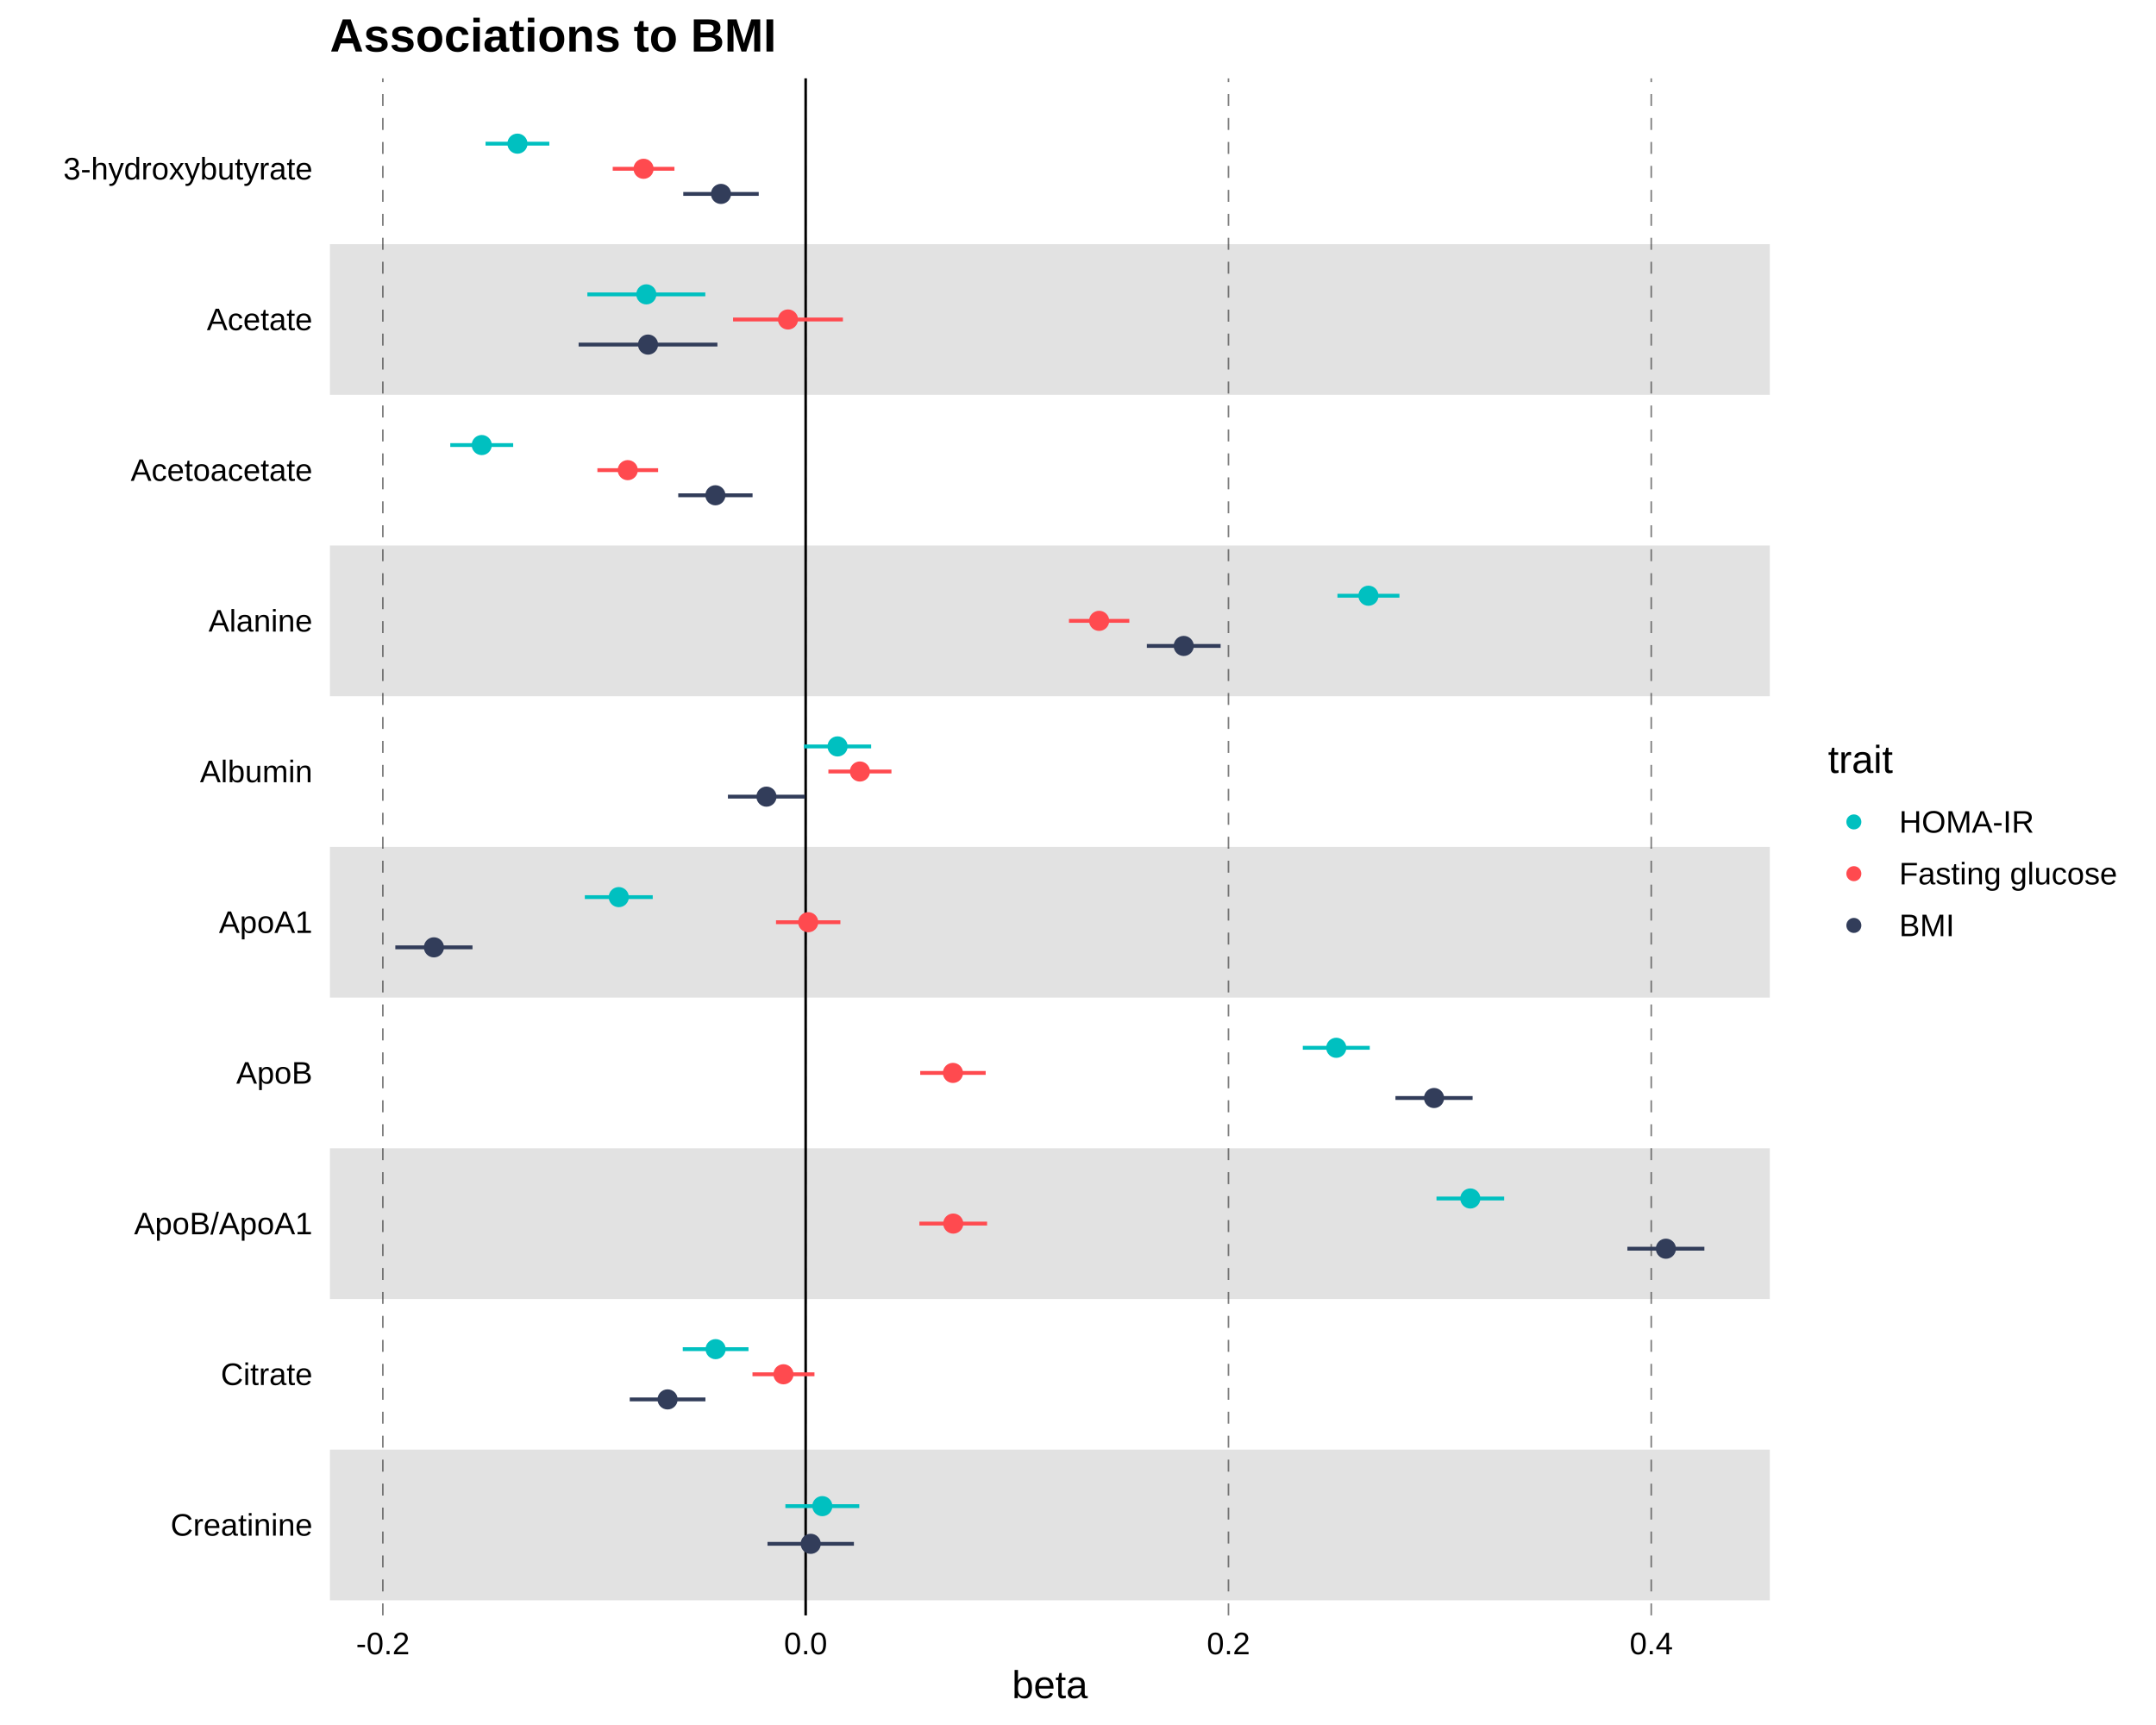
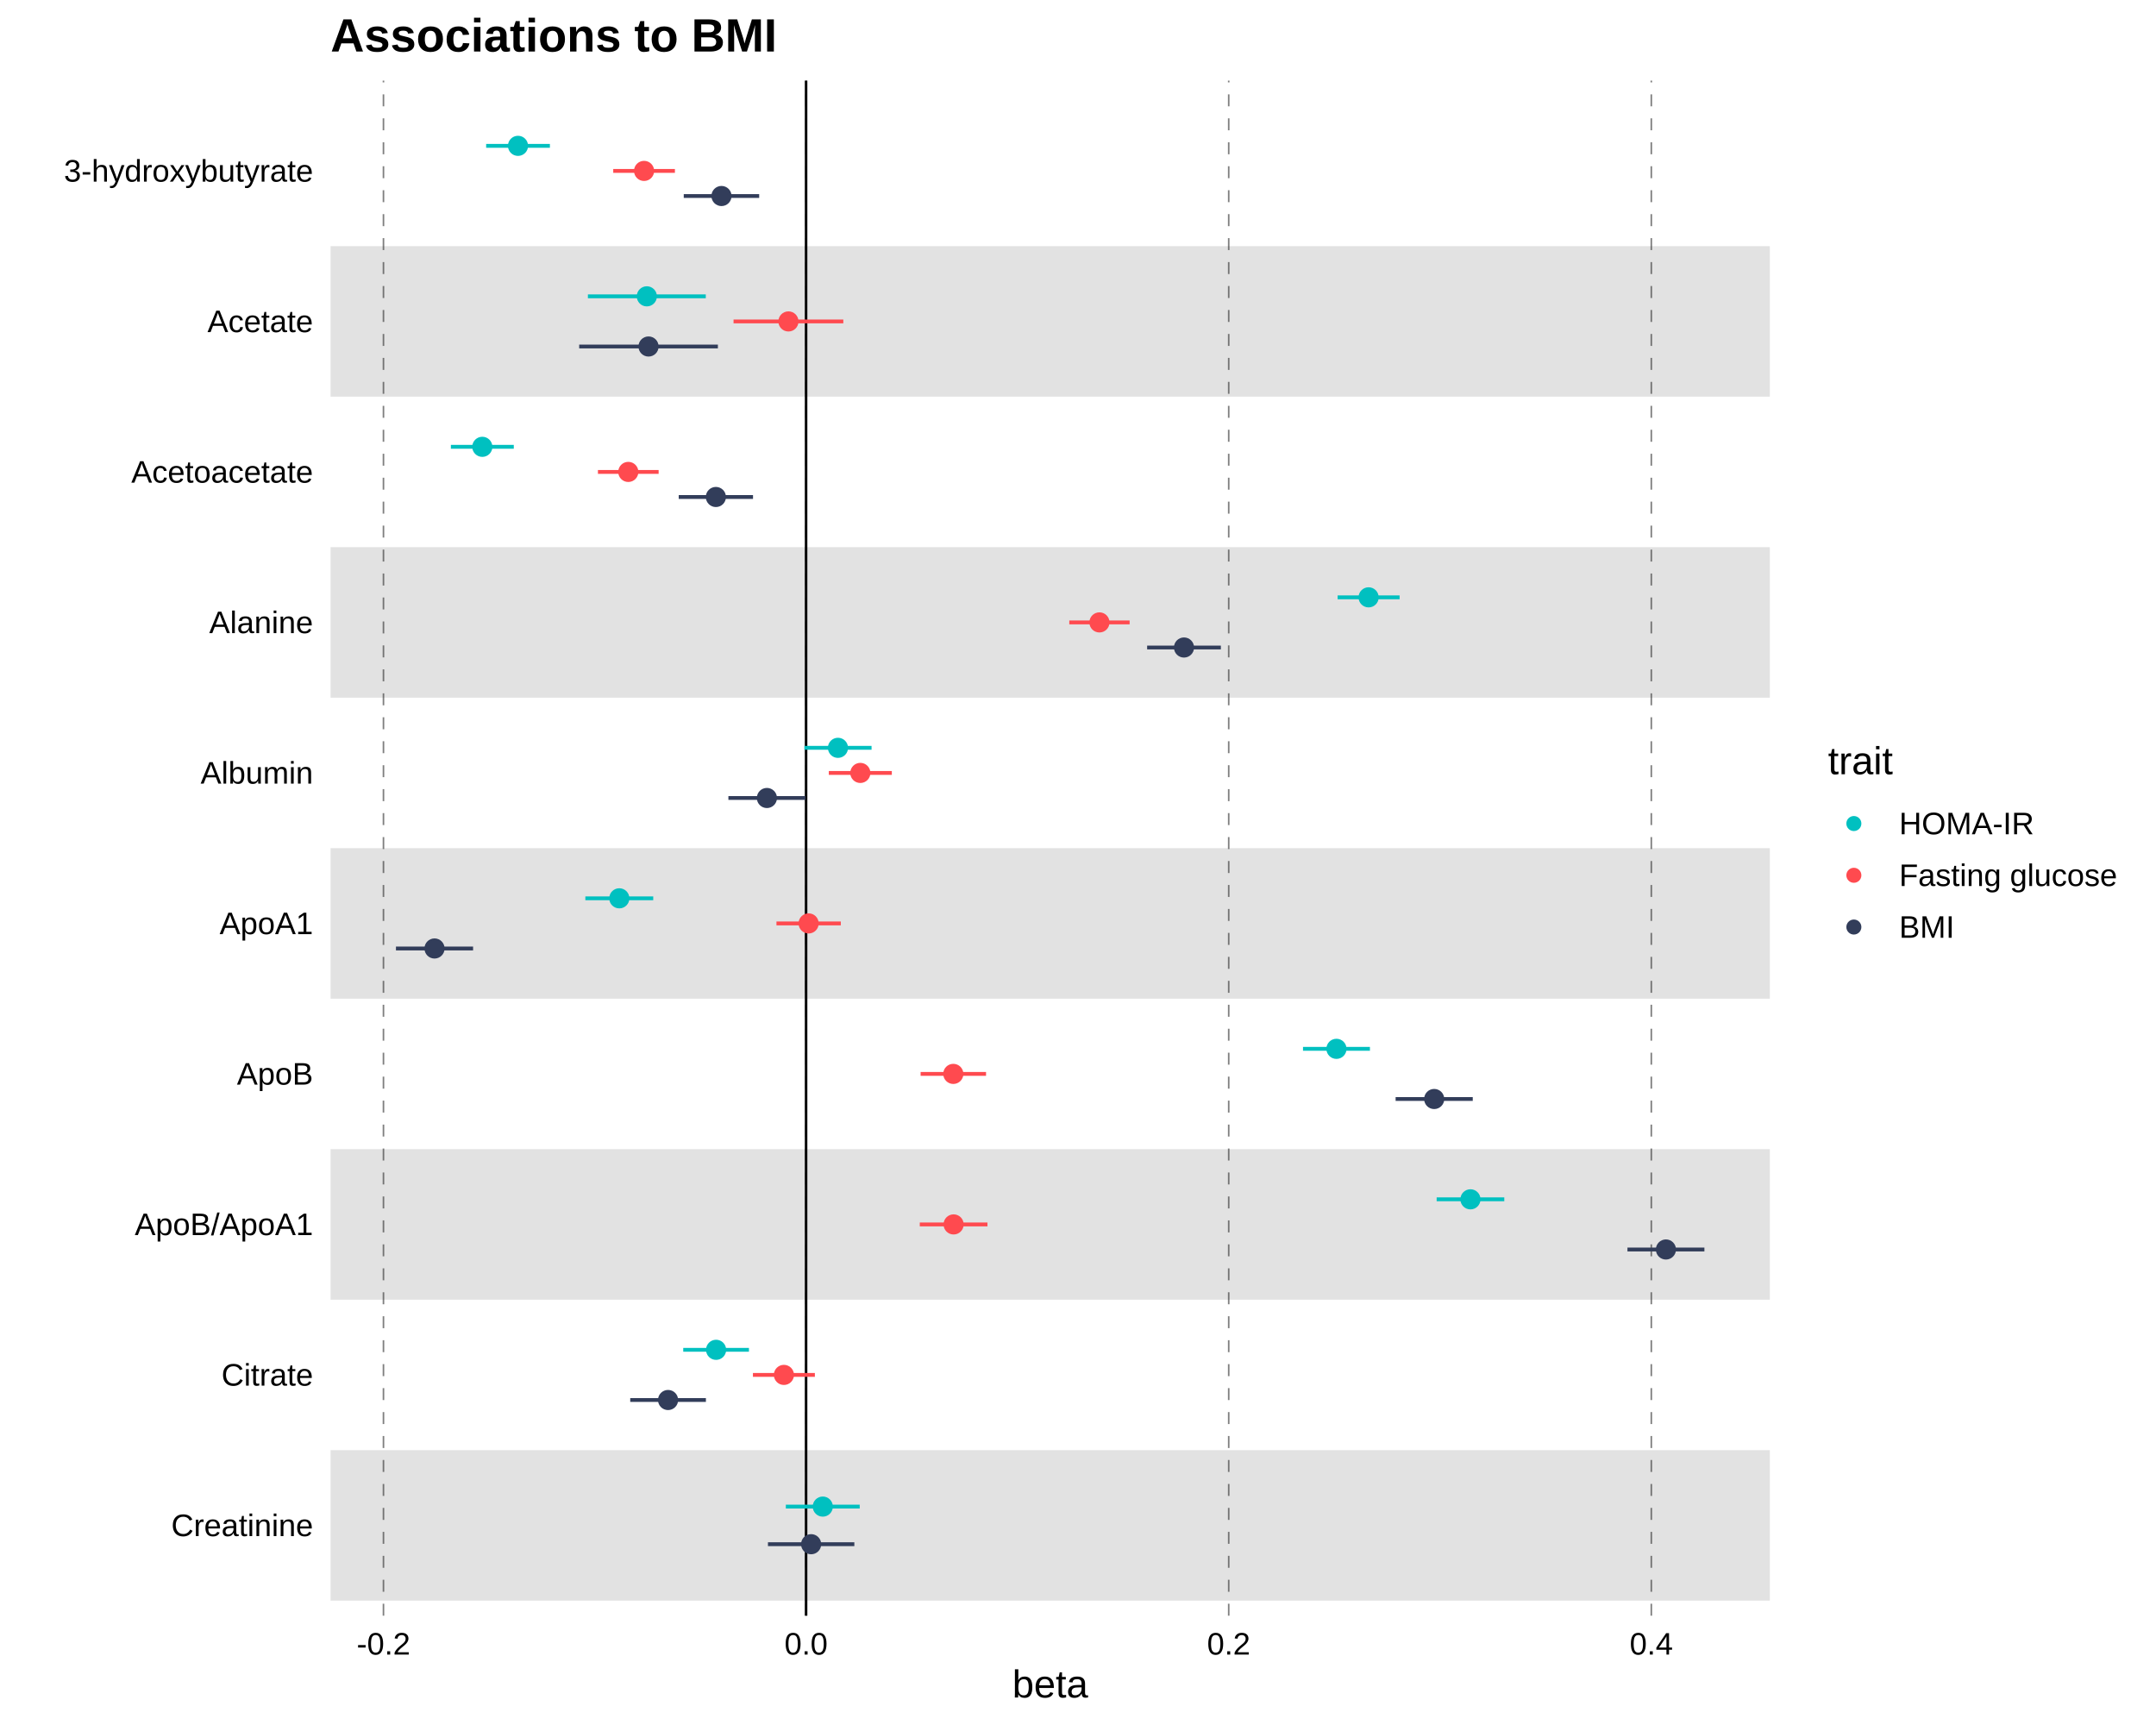
<svg xmlns="http://www.w3.org/2000/svg" viewBox="0 0 720.00 576.00">
  <defs>
    <style type="text/css">
    line, polyline, polygon, path, rect, circle {
      fill: none;
      stroke: #000000;
      stroke-linecap: round;
      stroke-linejoin: round;
      stroke-miterlimit: 10.00;
    }
  </style>
  </defs>
  <rect width="100%" height="100%" style="stroke: none; fill: #FFFFFF;" />
  <defs>
-     <clipPath id="cpMTEwLjE3fDU5MS4wNHw1MzkuNDB8MjYuMTc=">
-       <rect x="110.17" y="26.17" width="480.87" height="513.23" />
+     <clipPath id="cpMTEwLjM5fDU5MS4wNHw1MzkuNTF8MjYuOTI=">
+       <rect x="110.39" y="26.92" width="480.65" height="512.58" />
    </clipPath>
  </defs>
-   <rect x="110.17" y="26.17" width="480.87" height="513.23" style="stroke-width: 0.75; stroke: none;" clip-path="url(#cpMTEwLjE3fDU5MS4wNHw1MzkuNDB8MjYuMTc=)" />
-   <polyline points="127.85,539.40 127.85,26.17 " style="stroke-width: 0.53; stroke: #7F7F7F; stroke-dasharray: 4.00,4.00; stroke-linecap: butt;" clip-path="url(#cpMTEwLjE3fDU5MS4wNHw1MzkuNDB8MjYuMTc=)" />
-   <polyline points="269.05,539.40 269.05,26.17 " style="stroke-width: 0.53; stroke: #7F7F7F; stroke-dasharray: 4.00,4.00; stroke-linecap: butt;" clip-path="url(#cpMTEwLjE3fDU5MS4wNHw1MzkuNDB8MjYuMTc=)" />
-   <polyline points="410.25,539.40 410.25,26.17 " style="stroke-width: 0.53; stroke: #7F7F7F; stroke-dasharray: 4.00,4.00; stroke-linecap: butt;" clip-path="url(#cpMTEwLjE3fDU5MS4wNHw1MzkuNDB8MjYuMTc=)" />
-   <polyline points="551.44,539.40 551.44,26.17 " style="stroke-width: 0.53; stroke: #7F7F7F; stroke-dasharray: 4.00,4.00; stroke-linecap: butt;" clip-path="url(#cpMTEwLjE3fDU5MS4wNHw1MzkuNDB8MjYuMTc=)" />
-   <rect x="110.17" y="484.05" width="480.87" height="50.32" style="stroke-width: nan; stroke: none; stroke-linecap: butt; fill: #222222; fill-opacity: 0.13;" clip-path="url(#cpMTEwLjE3fDU5MS4wNHw1MzkuNDB8MjYuMTc=)" />
-   <rect x="110.17" y="433.73" width="480.87" height="50.32" style="stroke-width: nan; stroke: none; stroke-linecap: butt;" clip-path="url(#cpMTEwLjE3fDU5MS4wNHw1MzkuNDB8MjYuMTc=)" />
-   <rect x="110.17" y="383.42" width="480.87" height="50.32" style="stroke-width: nan; stroke: none; stroke-linecap: butt; fill: #222222; fill-opacity: 0.13;" clip-path="url(#cpMTEwLjE3fDU5MS4wNHw1MzkuNDB8MjYuMTc=)" />
-   <rect x="110.17" y="333.10" width="480.87" height="50.32" style="stroke-width: nan; stroke: none; stroke-linecap: butt;" clip-path="url(#cpMTEwLjE3fDU5MS4wNHw1MzkuNDB8MjYuMTc=)" />
-   <rect x="110.17" y="282.78" width="480.87" height="50.32" style="stroke-width: nan; stroke: none; stroke-linecap: butt; fill: #222222; fill-opacity: 0.13;" clip-path="url(#cpMTEwLjE3fDU5MS4wNHw1MzkuNDB8MjYuMTc=)" />
-   <rect x="110.17" y="232.47" width="480.87" height="50.32" style="stroke-width: nan; stroke: none; stroke-linecap: butt;" clip-path="url(#cpMTEwLjE3fDU5MS4wNHw1MzkuNDB8MjYuMTc=)" />
-   <rect x="110.17" y="182.15" width="480.87" height="50.32" style="stroke-width: nan; stroke: none; stroke-linecap: butt; fill: #222222; fill-opacity: 0.13;" clip-path="url(#cpMTEwLjE3fDU5MS4wNHw1MzkuNDB8MjYuMTc=)" />
-   <rect x="110.17" y="131.83" width="480.87" height="50.32" style="stroke-width: nan; stroke: none; stroke-linecap: butt;" clip-path="url(#cpMTEwLjE3fDU5MS4wNHw1MzkuNDB8MjYuMTc=)" />
-   <rect x="110.17" y="81.52" width="480.87" height="50.32" style="stroke-width: nan; stroke: none; stroke-linecap: butt; fill: #222222; fill-opacity: 0.13;" clip-path="url(#cpMTEwLjE3fDU5MS4wNHw1MzkuNDB8MjYuMTc=)" />
-   <rect x="110.17" y="31.20" width="480.87" height="50.32" style="stroke-width: nan; stroke: none; stroke-linecap: butt;" clip-path="url(#cpMTEwLjE3fDU5MS4wNHw1MzkuNDB8MjYuMTc=)" />
-   <line x1="269.05" y1="539.40" x2="269.05" y2="26.17" style="stroke-width: 0.85; stroke-linecap: butt;" clip-path="url(#cpMTEwLjE3fDU5MS4wNHw1MzkuNDB8MjYuMTc=)" />
-   <line x1="262.28" y1="502.92" x2="286.96" y2="502.92" style="stroke-width: 1.28; stroke: #00C0C0; stroke-linecap: butt;" clip-path="url(#cpMTEwLjE3fDU5MS4wNHw1MzkuNDB8MjYuMTc=)" />
-   <line x1="256.31" y1="515.50" x2="285.17" y2="515.50" style="stroke-width: 1.28; stroke: #323D5A; stroke-linecap: butt;" clip-path="url(#cpMTEwLjE3fDU5MS4wNHw1MzkuNDB8MjYuMTc=)" />
-   <line x1="228.01" y1="450.50" x2="249.96" y2="450.50" style="stroke-width: 1.28; stroke: #00C0C0; stroke-linecap: butt;" clip-path="url(#cpMTEwLjE3fDU5MS4wNHw1MzkuNDB8MjYuMTc=)" />
-   <line x1="251.29" y1="458.89" x2="271.99" y2="458.89" style="stroke-width: 1.28; stroke: #FF4A4F; stroke-linecap: butt;" clip-path="url(#cpMTEwLjE3fDU5MS4wNHw1MzkuNDB8MjYuMTc=)" />
-   <line x1="210.30" y1="467.28" x2="235.58" y2="467.28" style="stroke-width: 1.28; stroke: #323D5A; stroke-linecap: butt;" clip-path="url(#cpMTEwLjE3fDU5MS4wNHw1MzkuNDB8MjYuMTc=)" />
-   <line x1="479.72" y1="400.19" x2="502.32" y2="400.19" style="stroke-width: 1.28; stroke: #00C0C0; stroke-linecap: butt;" clip-path="url(#cpMTEwLjE3fDU5MS4wNHw1MzkuNDB8MjYuMTc=)" />
-   <line x1="307.03" y1="408.57" x2="329.64" y2="408.57" style="stroke-width: 1.28; stroke: #FF4A4F; stroke-linecap: butt;" clip-path="url(#cpMTEwLjE3fDU5MS4wNHw1MzkuNDB8MjYuMTc=)" />
-   <line x1="543.47" y1="416.96" x2="569.18" y2="416.96" style="stroke-width: 1.28; stroke: #323D5A; stroke-linecap: butt;" clip-path="url(#cpMTEwLjE3fDU5MS4wNHw1MzkuNDB8MjYuMTc=)" />
-   <line x1="435.07" y1="349.87" x2="457.43" y2="349.87" style="stroke-width: 1.28; stroke: #00C0C0; stroke-linecap: butt;" clip-path="url(#cpMTEwLjE3fDU5MS4wNHw1MzkuNDB8MjYuMTc=)" />
-   <line x1="307.31" y1="358.26" x2="329.17" y2="358.26" style="stroke-width: 1.28; stroke: #FF4A4F; stroke-linecap: butt;" clip-path="url(#cpMTEwLjE3fDU5MS4wNHw1MzkuNDB8MjYuMTc=)" />
-   <line x1="466.01" y1="366.64" x2="491.78" y2="366.64" style="stroke-width: 1.28; stroke: #323D5A; stroke-linecap: butt;" clip-path="url(#cpMTEwLjE3fDU5MS4wNHw1MzkuNDB8MjYuMTc=)" />
-   <line x1="195.30" y1="299.56" x2="217.98" y2="299.56" style="stroke-width: 1.28; stroke: #00C0C0; stroke-linecap: butt;" clip-path="url(#cpMTEwLjE3fDU5MS4wNHw1MzkuNDB8MjYuMTc=)" />
-   <line x1="259.15" y1="307.94" x2="280.65" y2="307.94" style="stroke-width: 1.28; stroke: #FF4A4F; stroke-linecap: butt;" clip-path="url(#cpMTEwLjE3fDU5MS4wNHw1MzkuNDB8MjYuMTc=)" />
-   <line x1="132.02" y1="316.33" x2="157.79" y2="316.33" style="stroke-width: 1.28; stroke: #323D5A; stroke-linecap: butt;" clip-path="url(#cpMTEwLjE3fDU5MS4wNHw1MzkuNDB8MjYuMTc=)" />
-   <line x1="268.47" y1="249.24" x2="290.92" y2="249.24" style="stroke-width: 1.28; stroke: #00C0C0; stroke-linecap: butt;" clip-path="url(#cpMTEwLjE3fDU5MS4wNHw1MzkuNDB8MjYuMTc=)" />
-   <line x1="276.64" y1="257.62" x2="297.70" y2="257.62" style="stroke-width: 1.28; stroke: #FF4A4F; stroke-linecap: butt;" clip-path="url(#cpMTEwLjE3fDU5MS4wNHw1MzkuNDB8MjYuMTc=)" />
-   <line x1="243.09" y1="266.01" x2="268.82" y2="266.01" style="stroke-width: 1.28; stroke: #323D5A; stroke-linecap: butt;" clip-path="url(#cpMTEwLjE3fDU5MS4wNHw1MzkuNDB8MjYuMTc=)" />
-   <line x1="446.64" y1="198.92" x2="467.34" y2="198.92" style="stroke-width: 1.28; stroke: #00C0C0; stroke-linecap: butt;" clip-path="url(#cpMTEwLjE3fDU5MS4wNHw1MzkuNDB8MjYuMTc=)" />
-   <line x1="356.98" y1="207.31" x2="377.14" y2="207.31" style="stroke-width: 1.28; stroke: #FF4A4F; stroke-linecap: butt;" clip-path="url(#cpMTEwLjE3fDU5MS4wNHw1MzkuNDB8MjYuMTc=)" />
-   <line x1="382.99" y1="215.69" x2="407.63" y2="215.69" style="stroke-width: 1.28; stroke: #323D5A; stroke-linecap: butt;" clip-path="url(#cpMTEwLjE3fDU5MS4wNHw1MzkuNDB8MjYuMTc=)" />
-   <line x1="150.37" y1="148.61" x2="171.38" y2="148.61" style="stroke-width: 1.28; stroke: #00C0C0; stroke-linecap: butt;" clip-path="url(#cpMTEwLjE3fDU5MS4wNHw1MzkuNDB8MjYuMTc=)" />
-   <line x1="199.50" y1="156.99" x2="219.78" y2="156.99" style="stroke-width: 1.28; stroke: #FF4A4F; stroke-linecap: butt;" clip-path="url(#cpMTEwLjE3fDU5MS4wNHw1MzkuNDB8MjYuMTc=)" />
-   <line x1="226.50" y1="165.38" x2="251.32" y2="165.38" style="stroke-width: 1.28; stroke: #323D5A; stroke-linecap: butt;" clip-path="url(#cpMTEwLjE3fDU5MS4wNHw1MzkuNDB8MjYuMTc=)" />
-   <line x1="196.15" y1="98.29" x2="235.54" y2="98.29" style="stroke-width: 1.28; stroke: #00C0C0; stroke-linecap: butt;" clip-path="url(#cpMTEwLjE3fDU5MS4wNHw1MzkuNDB8MjYuMTc=)" />
-   <line x1="244.81" y1="106.68" x2="281.49" y2="106.68" style="stroke-width: 1.28; stroke: #FF4A4F; stroke-linecap: butt;" clip-path="url(#cpMTEwLjE3fDU5MS4wNHw1MzkuNDB8MjYuMTc=)" />
-   <line x1="193.23" y1="115.06" x2="239.58" y2="115.06" style="stroke-width: 1.28; stroke: #323D5A; stroke-linecap: butt;" clip-path="url(#cpMTEwLjE3fDU5MS4wNHw1MzkuNDB8MjYuMTc=)" />
-   <line x1="162.15" y1="47.97" x2="183.45" y2="47.97" style="stroke-width: 1.28; stroke: #00C0C0; stroke-linecap: butt;" clip-path="url(#cpMTEwLjE3fDU5MS4wNHw1MzkuNDB8MjYuMTc=)" />
-   <line x1="204.62" y1="56.36" x2="225.23" y2="56.36" style="stroke-width: 1.28; stroke: #FF4A4F; stroke-linecap: butt;" clip-path="url(#cpMTEwLjE3fDU5MS4wNHw1MzkuNDB8MjYuMTc=)" />
-   <line x1="228.18" y1="64.75" x2="253.38" y2="64.75" style="stroke-width: 1.28; stroke: #323D5A; stroke-linecap: butt;" clip-path="url(#cpMTEwLjE3fDU5MS4wNHw1MzkuNDB8MjYuMTc=)" />
-   <circle cx="274.62" cy="502.92" r="1.99pt" style="stroke-width: 1.42; stroke: #00C0C0; fill: #00C0C0;" clip-path="url(#cpMTEwLjE3fDU5MS4wNHw1MzkuNDB8MjYuMTc=)" />
-   <circle cx="270.74" cy="515.50" r="1.99pt" style="stroke-width: 1.42; stroke: #323D5A; fill: #323D5A;" clip-path="url(#cpMTEwLjE3fDU5MS4wNHw1MzkuNDB8MjYuMTc=)" />
-   <circle cx="238.98" cy="450.50" r="1.99pt" style="stroke-width: 1.42; stroke: #00C0C0; fill: #00C0C0;" clip-path="url(#cpMTEwLjE3fDU5MS4wNHw1MzkuNDB8MjYuMTc=)" />
-   <circle cx="261.64" cy="458.89" r="1.99pt" style="stroke-width: 1.42; stroke: #FF4A4F; fill: #FF4A4F;" clip-path="url(#cpMTEwLjE3fDU5MS4wNHw1MzkuNDB8MjYuMTc=)" />
-   <circle cx="222.94" cy="467.28" r="1.99pt" style="stroke-width: 1.42; stroke: #323D5A; fill: #323D5A;" clip-path="url(#cpMTEwLjE3fDU5MS4wNHw1MzkuNDB8MjYuMTc=)" />
-   <circle cx="491.02" cy="400.19" r="1.99pt" style="stroke-width: 1.42; stroke: #00C0C0; fill: #00C0C0;" clip-path="url(#cpMTEwLjE3fDU5MS4wNHw1MzkuNDB8MjYuMTc=)" />
-   <circle cx="318.34" cy="408.57" r="1.99pt" style="stroke-width: 1.42; stroke: #FF4A4F; fill: #FF4A4F;" clip-path="url(#cpMTEwLjE3fDU5MS4wNHw1MzkuNDB8MjYuMTc=)" />
-   <circle cx="556.33" cy="416.96" r="1.99pt" style="stroke-width: 1.42; stroke: #323D5A; fill: #323D5A;" clip-path="url(#cpMTEwLjE3fDU5MS4wNHw1MzkuNDB8MjYuMTc=)" />
-   <circle cx="446.25" cy="349.87" r="1.99pt" style="stroke-width: 1.42; stroke: #00C0C0; fill: #00C0C0;" clip-path="url(#cpMTEwLjE3fDU5MS4wNHw1MzkuNDB8MjYuMTc=)" />
-   <circle cx="318.24" cy="358.26" r="1.99pt" style="stroke-width: 1.42; stroke: #FF4A4F; fill: #FF4A4F;" clip-path="url(#cpMTEwLjE3fDU5MS4wNHw1MzkuNDB8MjYuMTc=)" />
-   <circle cx="478.90" cy="366.64" r="1.99pt" style="stroke-width: 1.42; stroke: #323D5A; fill: #323D5A;" clip-path="url(#cpMTEwLjE3fDU5MS4wNHw1MzkuNDB8MjYuMTc=)" />
-   <circle cx="206.64" cy="299.56" r="1.99pt" style="stroke-width: 1.42; stroke: #00C0C0; fill: #00C0C0;" clip-path="url(#cpMTEwLjE3fDU5MS4wNHw1MzkuNDB8MjYuMTc=)" />
-   <circle cx="269.90" cy="307.94" r="1.99pt" style="stroke-width: 1.42; stroke: #FF4A4F; fill: #FF4A4F;" clip-path="url(#cpMTEwLjE3fDU5MS4wNHw1MzkuNDB8MjYuMTc=)" />
-   <circle cx="144.91" cy="316.33" r="1.99pt" style="stroke-width: 1.42; stroke: #323D5A; fill: #323D5A;" clip-path="url(#cpMTEwLjE3fDU5MS4wNHw1MzkuNDB8MjYuMTc=)" />
-   <circle cx="279.70" cy="249.24" r="1.99pt" style="stroke-width: 1.42; stroke: #00C0C0; fill: #00C0C0;" clip-path="url(#cpMTEwLjE3fDU5MS4wNHw1MzkuNDB8MjYuMTc=)" />
-   <circle cx="287.17" cy="257.62" r="1.99pt" style="stroke-width: 1.42; stroke: #FF4A4F; fill: #FF4A4F;" clip-path="url(#cpMTEwLjE3fDU5MS4wNHw1MzkuNDB8MjYuMTc=)" />
-   <circle cx="255.96" cy="266.01" r="1.99pt" style="stroke-width: 1.42; stroke: #323D5A; fill: #323D5A;" clip-path="url(#cpMTEwLjE3fDU5MS4wNHw1MzkuNDB8MjYuMTc=)" />
-   <circle cx="456.99" cy="198.92" r="1.99pt" style="stroke-width: 1.42; stroke: #00C0C0; fill: #00C0C0;" clip-path="url(#cpMTEwLjE3fDU5MS4wNHw1MzkuNDB8MjYuMTc=)" />
-   <circle cx="367.06" cy="207.31" r="1.99pt" style="stroke-width: 1.42; stroke: #FF4A4F; fill: #FF4A4F;" clip-path="url(#cpMTEwLjE3fDU5MS4wNHw1MzkuNDB8MjYuMTc=)" />
-   <circle cx="395.31" cy="215.69" r="1.99pt" style="stroke-width: 1.42; stroke: #323D5A; fill: #323D5A;" clip-path="url(#cpMTEwLjE3fDU5MS4wNHw1MzkuNDB8MjYuMTc=)" />
-   <circle cx="160.88" cy="148.61" r="1.99pt" style="stroke-width: 1.42; stroke: #00C0C0; fill: #00C0C0;" clip-path="url(#cpMTEwLjE3fDU5MS4wNHw1MzkuNDB8MjYuMTc=)" />
-   <circle cx="209.64" cy="156.99" r="1.99pt" style="stroke-width: 1.42; stroke: #FF4A4F; fill: #FF4A4F;" clip-path="url(#cpMTEwLjE3fDU5MS4wNHw1MzkuNDB8MjYuMTc=)" />
-   <circle cx="238.91" cy="165.38" r="1.99pt" style="stroke-width: 1.42; stroke: #323D5A; fill: #323D5A;" clip-path="url(#cpMTEwLjE3fDU5MS4wNHw1MzkuNDB8MjYuMTc=)" />
-   <circle cx="215.84" cy="98.29" r="1.99pt" style="stroke-width: 1.42; stroke: #00C0C0; fill: #00C0C0;" clip-path="url(#cpMTEwLjE3fDU5MS4wNHw1MzkuNDB8MjYuMTc=)" />
-   <circle cx="263.15" cy="106.68" r="1.99pt" style="stroke-width: 1.42; stroke: #FF4A4F; fill: #FF4A4F;" clip-path="url(#cpMTEwLjE3fDU5MS4wNHw1MzkuNDB8MjYuMTc=)" />
-   <circle cx="216.41" cy="115.06" r="1.99pt" style="stroke-width: 1.42; stroke: #323D5A; fill: #323D5A;" clip-path="url(#cpMTEwLjE3fDU5MS4wNHw1MzkuNDB8MjYuMTc=)" />
-   <circle cx="172.80" cy="47.97" r="1.99pt" style="stroke-width: 1.42; stroke: #00C0C0; fill: #00C0C0;" clip-path="url(#cpMTEwLjE3fDU5MS4wNHw1MzkuNDB8MjYuMTc=)" />
-   <circle cx="214.92" cy="56.36" r="1.99pt" style="stroke-width: 1.42; stroke: #FF4A4F; fill: #FF4A4F;" clip-path="url(#cpMTEwLjE3fDU5MS4wNHw1MzkuNDB8MjYuMTc=)" />
-   <circle cx="240.78" cy="64.75" r="1.99pt" style="stroke-width: 1.42; stroke: #323D5A; fill: #323D5A;" clip-path="url(#cpMTEwLjE3fDU5MS4wNHw1MzkuNDB8MjYuMTc=)" />
+   <rect x="110.39" y="26.92" width="480.65" height="512.58" style="stroke-width: 0.75; stroke: none;" clip-path="url(#cpMTEwLjM5fDU5MS4wNHw1MzkuNTF8MjYuOTI=)" />
+   <polyline points="128.06,539.51 128.06,26.92 " style="stroke-width: 0.53; stroke: #7F7F7F; stroke-dasharray: 4.00,4.00; stroke-linecap: butt;" clip-path="url(#cpMTEwLjM5fDU5MS4wNHw1MzkuNTF8MjYuOTI=)" />
+   <polyline points="269.19,539.51 269.19,26.92 " style="stroke-width: 0.53; stroke: #7F7F7F; stroke-dasharray: 4.00,4.00; stroke-linecap: butt;" clip-path="url(#cpMTEwLjM5fDU5MS4wNHw1MzkuNTF8MjYuOTI=)" />
+   <polyline points="410.33,539.51 410.33,26.92 " style="stroke-width: 0.53; stroke: #7F7F7F; stroke-dasharray: 4.00,4.00; stroke-linecap: butt;" clip-path="url(#cpMTEwLjM5fDU5MS4wNHw1MzkuNTF8MjYuOTI=)" />
+   <polyline points="551.46,539.51 551.46,26.92 " style="stroke-width: 0.53; stroke: #7F7F7F; stroke-dasharray: 4.00,4.00; stroke-linecap: butt;" clip-path="url(#cpMTEwLjM5fDU5MS4wNHw1MzkuNTF8MjYuOTI=)" />
+   <rect x="110.39" y="484.23" width="480.65" height="50.25" style="stroke-width: nan; stroke: none; stroke-linecap: square; stroke-linejoin: miter; fill: #222222; fill-opacity: 0.13;" clip-path="url(#cpMTEwLjM5fDU5MS4wNHw1MzkuNTF8MjYuOTI=)" />
+   <rect x="110.39" y="433.97" width="480.65" height="50.25" style="stroke-width: nan; stroke: none; stroke-linecap: square; stroke-linejoin: miter;" clip-path="url(#cpMTEwLjM5fDU5MS4wNHw1MzkuNTF8MjYuOTI=)" />
+   <rect x="110.39" y="383.72" width="480.65" height="50.25" style="stroke-width: nan; stroke: none; stroke-linecap: square; stroke-linejoin: miter; fill: #222222; fill-opacity: 0.13;" clip-path="url(#cpMTEwLjM5fDU5MS4wNHw1MzkuNTF8MjYuOTI=)" />
+   <rect x="110.39" y="333.47" width="480.65" height="50.25" style="stroke-width: nan; stroke: none; stroke-linecap: square; stroke-linejoin: miter;" clip-path="url(#cpMTEwLjM5fDU5MS4wNHw1MzkuNTF8MjYuOTI=)" />
+   <rect x="110.39" y="283.21" width="480.65" height="50.25" style="stroke-width: nan; stroke: none; stroke-linecap: square; stroke-linejoin: miter; fill: #222222; fill-opacity: 0.13;" clip-path="url(#cpMTEwLjM5fDU5MS4wNHw1MzkuNTF8MjYuOTI=)" />
+   <rect x="110.39" y="232.96" width="480.65" height="50.25" style="stroke-width: nan; stroke: none; stroke-linecap: square; stroke-linejoin: miter;" clip-path="url(#cpMTEwLjM5fDU5MS4wNHw1MzkuNTF8MjYuOTI=)" />
+   <rect x="110.39" y="182.71" width="480.65" height="50.25" style="stroke-width: nan; stroke: none; stroke-linecap: square; stroke-linejoin: miter; fill: #222222; fill-opacity: 0.13;" clip-path="url(#cpMTEwLjM5fDU5MS4wNHw1MzkuNTF8MjYuOTI=)" />
+   <rect x="110.39" y="132.45" width="480.65" height="50.25" style="stroke-width: nan; stroke: none; stroke-linecap: square; stroke-linejoin: miter;" clip-path="url(#cpMTEwLjM5fDU5MS4wNHw1MzkuNTF8MjYuOTI=)" />
+   <rect x="110.39" y="82.20" width="480.65" height="50.25" style="stroke-width: nan; stroke: none; stroke-linecap: square; stroke-linejoin: miter; fill: #222222; fill-opacity: 0.13;" clip-path="url(#cpMTEwLjM5fDU5MS4wNHw1MzkuNTF8MjYuOTI=)" />
+   <rect x="110.39" y="31.95" width="480.65" height="50.25" style="stroke-width: nan; stroke: none; stroke-linecap: square; stroke-linejoin: miter;" clip-path="url(#cpMTEwLjM5fDU5MS4wNHw1MzkuNTF8MjYuOTI=)" />
+   <line x1="269.19" y1="539.51" x2="269.19" y2="26.92" style="stroke-width: 0.85; stroke-linecap: butt;" clip-path="url(#cpMTEwLjM5fDU5MS4wNHw1MzkuNTF8MjYuOTI=)" />
+   <line x1="262.43" y1="503.07" x2="287.10" y2="503.07" style="stroke-width: 1.28; stroke: #00C0C0; stroke-linecap: butt;" clip-path="url(#cpMTEwLjM5fDU5MS4wNHw1MzkuNTF8MjYuOTI=)" />
+   <line x1="256.46" y1="515.63" x2="285.31" y2="515.63" style="stroke-width: 1.28; stroke: #323D5A; stroke-linecap: butt;" clip-path="url(#cpMTEwLjM5fDU5MS4wNHw1MzkuNTF8MjYuOTI=)" />
+   <line x1="228.17" y1="450.72" x2="250.11" y2="450.72" style="stroke-width: 1.28; stroke: #00C0C0; stroke-linecap: butt;" clip-path="url(#cpMTEwLjM5fDU5MS4wNHw1MzkuNTF8MjYuOTI=)" />
+   <line x1="251.44" y1="459.10" x2="272.13" y2="459.10" style="stroke-width: 1.28; stroke: #FF4A4F; stroke-linecap: butt;" clip-path="url(#cpMTEwLjM5fDU5MS4wNHw1MzkuNTF8MjYuOTI=)" />
+   <line x1="210.47" y1="467.48" x2="235.74" y2="467.48" style="stroke-width: 1.28; stroke: #323D5A; stroke-linecap: butt;" clip-path="url(#cpMTEwLjM5fDU5MS4wNHw1MzkuNTF8MjYuOTI=)" />
+   <line x1="479.77" y1="400.47" x2="502.36" y2="400.47" style="stroke-width: 1.28; stroke: #00C0C0; stroke-linecap: butt;" clip-path="url(#cpMTEwLjM5fDU5MS4wNHw1MzkuNTF8MjYuOTI=)" />
+   <line x1="307.16" y1="408.85" x2="329.76" y2="408.85" style="stroke-width: 1.28; stroke: #FF4A4F; stroke-linecap: butt;" clip-path="url(#cpMTEwLjM5fDU5MS4wNHw1MzkuNTF8MjYuOTI=)" />
+   <line x1="543.49" y1="417.22" x2="569.19" y2="417.22" style="stroke-width: 1.28; stroke: #323D5A; stroke-linecap: butt;" clip-path="url(#cpMTEwLjM5fDU5MS4wNHw1MzkuNTF8MjYuOTI=)" />
+   <line x1="435.14" y1="350.22" x2="457.49" y2="350.22" style="stroke-width: 1.28; stroke: #00C0C0; stroke-linecap: butt;" clip-path="url(#cpMTEwLjM5fDU5MS4wNHw1MzkuNTF8MjYuOTI=)" />
+   <line x1="307.44" y1="358.59" x2="329.29" y2="358.59" style="stroke-width: 1.28; stroke: #FF4A4F; stroke-linecap: butt;" clip-path="url(#cpMTEwLjM5fDU5MS4wNHw1MzkuNTF8MjYuOTI=)" />
+   <line x1="466.07" y1="366.97" x2="491.83" y2="366.97" style="stroke-width: 1.28; stroke: #323D5A; stroke-linecap: butt;" clip-path="url(#cpMTEwLjM5fDU5MS4wNHw1MzkuNTF8MjYuOTI=)" />
+   <line x1="195.48" y1="299.96" x2="218.15" y2="299.96" style="stroke-width: 1.28; stroke: #00C0C0; stroke-linecap: butt;" clip-path="url(#cpMTEwLjM5fDU5MS4wNHw1MzkuNTF8MjYuOTI=)" />
+   <line x1="259.30" y1="308.34" x2="280.79" y2="308.34" style="stroke-width: 1.28; stroke: #FF4A4F; stroke-linecap: butt;" clip-path="url(#cpMTEwLjM5fDU5MS4wNHw1MzkuNTF8MjYuOTI=)" />
+   <line x1="132.23" y1="316.71" x2="157.99" y2="316.71" style="stroke-width: 1.28; stroke: #323D5A; stroke-linecap: butt;" clip-path="url(#cpMTEwLjM5fDU5MS4wNHw1MzkuNTF8MjYuOTI=)" />
+   <line x1="268.62" y1="249.71" x2="291.06" y2="249.71" style="stroke-width: 1.28; stroke: #00C0C0; stroke-linecap: butt;" clip-path="url(#cpMTEwLjM5fDU5MS4wNHw1MzkuNTF8MjYuOTI=)" />
+   <line x1="276.78" y1="258.09" x2="297.83" y2="258.09" style="stroke-width: 1.28; stroke: #FF4A4F; stroke-linecap: butt;" clip-path="url(#cpMTEwLjM5fDU5MS4wNHw1MzkuNTF8MjYuOTI=)" />
+   <line x1="243.25" y1="266.46" x2="268.97" y2="266.46" style="stroke-width: 1.28; stroke: #323D5A; stroke-linecap: butt;" clip-path="url(#cpMTEwLjM5fDU5MS4wNHw1MzkuNTF8MjYuOTI=)" />
+   <line x1="446.70" y1="199.46" x2="467.40" y2="199.46" style="stroke-width: 1.28; stroke: #00C0C0; stroke-linecap: butt;" clip-path="url(#cpMTEwLjM5fDU5MS4wNHw1MzkuNTF8MjYuOTI=)" />
+   <line x1="357.09" y1="207.83" x2="377.24" y2="207.83" style="stroke-width: 1.28; stroke: #FF4A4F; stroke-linecap: butt;" clip-path="url(#cpMTEwLjM5fDU5MS4wNHw1MzkuNTF8MjYuOTI=)" />
+   <line x1="383.09" y1="216.21" x2="407.71" y2="216.21" style="stroke-width: 1.28; stroke: #323D5A; stroke-linecap: butt;" clip-path="url(#cpMTEwLjM5fDU5MS4wNHw1MzkuNTF8MjYuOTI=)" />
+   <line x1="150.57" y1="149.20" x2="171.58" y2="149.20" style="stroke-width: 1.28; stroke: #00C0C0; stroke-linecap: butt;" clip-path="url(#cpMTEwLjM5fDU5MS4wNHw1MzkuNTF8MjYuOTI=)" />
+   <line x1="199.68" y1="157.58" x2="219.95" y2="157.58" style="stroke-width: 1.28; stroke: #FF4A4F; stroke-linecap: butt;" clip-path="url(#cpMTEwLjM5fDU5MS4wNHw1MzkuNTF8MjYuOTI=)" />
+   <line x1="226.66" y1="165.95" x2="251.47" y2="165.95" style="stroke-width: 1.28; stroke: #323D5A; stroke-linecap: butt;" clip-path="url(#cpMTEwLjM5fDU5MS4wNHw1MzkuNTF8MjYuOTI=)" />
+   <line x1="196.33" y1="98.95" x2="235.70" y2="98.95" style="stroke-width: 1.28; stroke: #00C0C0; stroke-linecap: butt;" clip-path="url(#cpMTEwLjM5fDU5MS4wNHw1MzkuNTF8MjYuOTI=)" />
+   <line x1="244.97" y1="107.33" x2="281.63" y2="107.33" style="stroke-width: 1.28; stroke: #FF4A4F; stroke-linecap: butt;" clip-path="url(#cpMTEwLjM5fDU5MS4wNHw1MzkuNTF8MjYuOTI=)" />
+   <line x1="193.42" y1="115.70" x2="239.74" y2="115.70" style="stroke-width: 1.28; stroke: #323D5A; stroke-linecap: butt;" clip-path="url(#cpMTEwLjM5fDU5MS4wNHw1MzkuNTF8MjYuOTI=)" />
+   <line x1="162.35" y1="48.70" x2="183.64" y2="48.70" style="stroke-width: 1.28; stroke: #00C0C0; stroke-linecap: butt;" clip-path="url(#cpMTEwLjM5fDU5MS4wNHw1MzkuNTF8MjYuOTI=)" />
+   <line x1="204.79" y1="57.07" x2="225.39" y2="57.07" style="stroke-width: 1.28; stroke: #FF4A4F; stroke-linecap: butt;" clip-path="url(#cpMTEwLjM5fDU5MS4wNHw1MzkuNTF8MjYuOTI=)" />
+   <line x1="228.34" y1="65.45" x2="253.53" y2="65.45" style="stroke-width: 1.28; stroke: #323D5A; stroke-linecap: butt;" clip-path="url(#cpMTEwLjM5fDU5MS4wNHw1MzkuNTF8MjYuOTI=)" />
+   <circle cx="274.77" cy="503.07" r="1.99pt" style="stroke-width: 1.42; stroke: #00C0C0; fill: #00C0C0;" clip-path="url(#cpMTEwLjM5fDU5MS4wNHw1MzkuNTF8MjYuOTI=)" />
+   <circle cx="270.88" cy="515.63" r="1.99pt" style="stroke-width: 1.42; stroke: #323D5A; fill: #323D5A;" clip-path="url(#cpMTEwLjM5fDU5MS4wNHw1MzkuNTF8MjYuOTI=)" />
+   <circle cx="239.14" cy="450.72" r="1.99pt" style="stroke-width: 1.42; stroke: #00C0C0; fill: #00C0C0;" clip-path="url(#cpMTEwLjM5fDU5MS4wNHw1MzkuNTF8MjYuOTI=)" />
+   <circle cx="261.79" cy="459.10" r="1.99pt" style="stroke-width: 1.42; stroke: #FF4A4F; fill: #FF4A4F;" clip-path="url(#cpMTEwLjM5fDU5MS4wNHw1MzkuNTF8MjYuOTI=)" />
+   <circle cx="223.10" cy="467.48" r="1.99pt" style="stroke-width: 1.42; stroke: #323D5A; fill: #323D5A;" clip-path="url(#cpMTEwLjM5fDU5MS4wNHw1MzkuNTF8MjYuOTI=)" />
+   <circle cx="491.06" cy="400.47" r="1.99pt" style="stroke-width: 1.42; stroke: #00C0C0; fill: #00C0C0;" clip-path="url(#cpMTEwLjM5fDU5MS4wNHw1MzkuNTF8MjYuOTI=)" />
+   <circle cx="318.46" cy="408.85" r="1.99pt" style="stroke-width: 1.42; stroke: #FF4A4F; fill: #FF4A4F;" clip-path="url(#cpMTEwLjM5fDU5MS4wNHw1MzkuNTF8MjYuOTI=)" />
+   <circle cx="556.34" cy="417.22" r="1.99pt" style="stroke-width: 1.42; stroke: #323D5A; fill: #323D5A;" clip-path="url(#cpMTEwLjM5fDU5MS4wNHw1MzkuNTF8MjYuOTI=)" />
+   <circle cx="446.31" cy="350.22" r="1.99pt" style="stroke-width: 1.42; stroke: #00C0C0; fill: #00C0C0;" clip-path="url(#cpMTEwLjM5fDU5MS4wNHw1MzkuNTF8MjYuOTI=)" />
+   <circle cx="318.36" cy="358.59" r="1.99pt" style="stroke-width: 1.42; stroke: #FF4A4F; fill: #FF4A4F;" clip-path="url(#cpMTEwLjM5fDU5MS4wNHw1MzkuNTF8MjYuOTI=)" />
+   <circle cx="478.95" cy="366.97" r="1.99pt" style="stroke-width: 1.42; stroke: #323D5A; fill: #323D5A;" clip-path="url(#cpMTEwLjM5fDU5MS4wNHw1MzkuNTF8MjYuOTI=)" />
+   <circle cx="206.82" cy="299.96" r="1.99pt" style="stroke-width: 1.42; stroke: #00C0C0; fill: #00C0C0;" clip-path="url(#cpMTEwLjM5fDU5MS4wNHw1MzkuNTF8MjYuOTI=)" />
+   <circle cx="270.04" cy="308.34" r="1.99pt" style="stroke-width: 1.42; stroke: #FF4A4F; fill: #FF4A4F;" clip-path="url(#cpMTEwLjM5fDU5MS4wNHw1MzkuNTF8MjYuOTI=)" />
+   <circle cx="145.11" cy="316.71" r="1.99pt" style="stroke-width: 1.42; stroke: #323D5A; fill: #323D5A;" clip-path="url(#cpMTEwLjM5fDU5MS4wNHw1MzkuNTF8MjYuOTI=)" />
+   <circle cx="279.84" cy="249.71" r="1.99pt" style="stroke-width: 1.42; stroke: #00C0C0; fill: #00C0C0;" clip-path="url(#cpMTEwLjM5fDU5MS4wNHw1MzkuNTF8MjYuOTI=)" />
+   <circle cx="287.31" cy="258.09" r="1.99pt" style="stroke-width: 1.42; stroke: #FF4A4F; fill: #FF4A4F;" clip-path="url(#cpMTEwLjM5fDU5MS4wNHw1MzkuNTF8MjYuOTI=)" />
+   <circle cx="256.11" cy="266.46" r="1.99pt" style="stroke-width: 1.42; stroke: #323D5A; fill: #323D5A;" clip-path="url(#cpMTEwLjM5fDU5MS4wNHw1MzkuNTF8MjYuOTI=)" />
+   <circle cx="457.05" cy="199.46" r="1.99pt" style="stroke-width: 1.42; stroke: #00C0C0; fill: #00C0C0;" clip-path="url(#cpMTEwLjM5fDU5MS4wNHw1MzkuNTF8MjYuOTI=)" />
+   <circle cx="367.16" cy="207.83" r="1.99pt" style="stroke-width: 1.42; stroke: #FF4A4F; fill: #FF4A4F;" clip-path="url(#cpMTEwLjM5fDU5MS4wNHw1MzkuNTF8MjYuOTI=)" />
+   <circle cx="395.40" cy="216.21" r="1.99pt" style="stroke-width: 1.42; stroke: #323D5A; fill: #323D5A;" clip-path="url(#cpMTEwLjM5fDU5MS4wNHw1MzkuNTF8MjYuOTI=)" />
+   <circle cx="161.07" cy="149.20" r="1.99pt" style="stroke-width: 1.42; stroke: #00C0C0; fill: #00C0C0;" clip-path="url(#cpMTEwLjM5fDU5MS4wNHw1MzkuNTF8MjYuOTI=)" />
+   <circle cx="209.82" cy="157.58" r="1.99pt" style="stroke-width: 1.42; stroke: #FF4A4F; fill: #FF4A4F;" clip-path="url(#cpMTEwLjM5fDU5MS4wNHw1MzkuNTF8MjYuOTI=)" />
+   <circle cx="239.07" cy="165.95" r="1.99pt" style="stroke-width: 1.42; stroke: #323D5A; fill: #323D5A;" clip-path="url(#cpMTEwLjM5fDU5MS4wNHw1MzkuNTF8MjYuOTI=)" />
+   <circle cx="216.01" cy="98.95" r="1.99pt" style="stroke-width: 1.42; stroke: #00C0C0; fill: #00C0C0;" clip-path="url(#cpMTEwLjM5fDU5MS4wNHw1MzkuNTF8MjYuOTI=)" />
+   <circle cx="263.30" cy="107.33" r="1.99pt" style="stroke-width: 1.42; stroke: #FF4A4F; fill: #FF4A4F;" clip-path="url(#cpMTEwLjM5fDU5MS4wNHw1MzkuNTF8MjYuOTI=)" />
+   <circle cx="216.58" cy="115.70" r="1.99pt" style="stroke-width: 1.42; stroke: #323D5A; fill: #323D5A;" clip-path="url(#cpMTEwLjM5fDU5MS4wNHw1MzkuNTF8MjYuOTI=)" />
+   <circle cx="172.99" cy="48.70" r="1.99pt" style="stroke-width: 1.42; stroke: #00C0C0; fill: #00C0C0;" clip-path="url(#cpMTEwLjM5fDU5MS4wNHw1MzkuNTF8MjYuOTI=)" />
+   <circle cx="215.09" cy="57.07" r="1.99pt" style="stroke-width: 1.42; stroke: #FF4A4F; fill: #FF4A4F;" clip-path="url(#cpMTEwLjM5fDU5MS4wNHw1MzkuNTF8MjYuOTI=)" />
+   <circle cx="240.94" cy="65.45" r="1.99pt" style="stroke-width: 1.42; stroke: #323D5A; fill: #323D5A;" clip-path="url(#cpMTEwLjM5fDU5MS4wNHw1MzkuNTF8MjYuOTI=)" />
  <defs>
    <clipPath id="cpMC4wMHw3MjAuMDB8NTc2LjAwfDAuMDA=">
      <rect x="0.00" y="0.00" width="720.00" height="576.00" />
    </clipPath>
  </defs>
  <g clip-path="url(#cpMC4wMHw3MjAuMDB8NTc2LjAwfDAuMDA=)">
-     <text x="56.96" y="512.78" style="font-size: 10.40px; font-family: Liberation Sans;" textLength="47.38px" lengthAdjust="spacingAndGlyphs">Creatinine</text>
+     <text x="57.18" y="512.93" style="font-size: 10.40px; font-family: Liberation Sans;" textLength="47.38px" lengthAdjust="spacingAndGlyphs">Creatinine</text>
  </g>
  <g clip-path="url(#cpMC4wMHw3MjAuMDB8NTc2LjAwfDAuMDA=)">
-     <text x="73.73" y="462.47" style="font-size: 10.40px; font-family: Liberation Sans;" textLength="30.61px" lengthAdjust="spacingAndGlyphs">Citrate</text>
+     <text x="73.95" y="462.68" style="font-size: 10.40px; font-family: Liberation Sans;" textLength="30.61px" lengthAdjust="spacingAndGlyphs">Citrate</text>
  </g>
  <g clip-path="url(#cpMC4wMHw3MjAuMDB8NTc2LjAwfDAuMDA=)">
-     <text x="44.79" y="412.15" style="font-size: 10.40px; font-family: Liberation Sans;" textLength="59.55px" lengthAdjust="spacingAndGlyphs">ApoB/ApoA1</text>
+     <text x="45.01" y="412.42" style="font-size: 10.40px; font-family: Liberation Sans;" textLength="59.55px" lengthAdjust="spacingAndGlyphs">ApoB/ApoA1</text>
  </g>
  <g clip-path="url(#cpMC4wMHw3MjAuMDB8NTc2LjAwfDAuMDA=)">
-     <text x="78.90" y="361.84" style="font-size: 10.40px; font-family: Liberation Sans;" textLength="25.44px" lengthAdjust="spacingAndGlyphs">ApoB</text>
+     <text x="79.12" y="362.17" style="font-size: 10.40px; font-family: Liberation Sans;" textLength="25.44px" lengthAdjust="spacingAndGlyphs">ApoB</text>
  </g>
  <g clip-path="url(#cpMC4wMHw3MjAuMDB8NTc2LjAwfDAuMDA=)">
-     <text x="73.12" y="311.52" style="font-size: 10.40px; font-family: Liberation Sans;" textLength="31.22px" lengthAdjust="spacingAndGlyphs">ApoA1</text>
+     <text x="73.34" y="311.92" style="font-size: 10.40px; font-family: Liberation Sans;" textLength="31.22px" lengthAdjust="spacingAndGlyphs">ApoA1</text>
  </g>
  <g clip-path="url(#cpMC4wMHw3MjAuMDB8NTc2LjAwfDAuMDA=)">
-     <text x="66.78" y="261.20" style="font-size: 10.40px; font-family: Liberation Sans;" textLength="37.56px" lengthAdjust="spacingAndGlyphs">Albumin</text>
+     <text x="66.99" y="261.66" style="font-size: 10.40px; font-family: Liberation Sans;" textLength="37.56px" lengthAdjust="spacingAndGlyphs">Albumin</text>
  </g>
  <g clip-path="url(#cpMC4wMHw3MjAuMDB8NTc2LjAwfDAuMDA=)">
-     <text x="69.65" y="210.89" style="font-size: 10.40px; font-family: Liberation Sans;" textLength="34.69px" lengthAdjust="spacingAndGlyphs">Alanine</text>
+     <text x="69.87" y="211.41" style="font-size: 10.40px; font-family: Liberation Sans;" textLength="34.69px" lengthAdjust="spacingAndGlyphs">Alanine</text>
  </g>
  <g clip-path="url(#cpMC4wMHw3MjAuMDB8NTc2LjAwfDAuMDA=)">
-     <text x="43.64" y="160.57" style="font-size: 10.40px; font-family: Liberation Sans;" textLength="60.70px" lengthAdjust="spacingAndGlyphs">Acetoacetate</text>
+     <text x="43.85" y="161.16" style="font-size: 10.40px; font-family: Liberation Sans;" textLength="60.70px" lengthAdjust="spacingAndGlyphs">Acetoacetate</text>
  </g>
  <g clip-path="url(#cpMC4wMHw3MjAuMDB8NTc2LjAwfDAuMDA=)">
-     <text x="69.07" y="110.25" style="font-size: 10.40px; font-family: Liberation Sans;" textLength="35.27px" lengthAdjust="spacingAndGlyphs">Acetate</text>
+     <text x="69.29" y="110.90" style="font-size: 10.40px; font-family: Liberation Sans;" textLength="35.27px" lengthAdjust="spacingAndGlyphs">Acetate</text>
  </g>
  <g clip-path="url(#cpMC4wMHw3MjAuMDB8NTc2LjAwfDAuMDA=)">
-     <text x="21.14" y="59.94" style="font-size: 10.40px; font-family: Liberation Sans;" textLength="83.20px" lengthAdjust="spacingAndGlyphs">3-hydroxybutyrate</text>
+     <text x="21.35" y="60.65" style="font-size: 10.40px; font-family: Liberation Sans;" textLength="83.20px" lengthAdjust="spacingAndGlyphs">3-hydroxybutyrate</text>
  </g>
  <g clip-path="url(#cpMC4wMHw3MjAuMDB8NTc2LjAwfDAuMDA=)">
-     <text x="118.90" y="552.38" style="font-size: 10.40px; font-family: Liberation Sans;" textLength="17.91px" lengthAdjust="spacingAndGlyphs">-0.2</text>
+     <text x="119.11" y="552.49" style="font-size: 10.40px; font-family: Liberation Sans;" textLength="17.91px" lengthAdjust="spacingAndGlyphs">-0.2</text>
  </g>
  <g clip-path="url(#cpMC4wMHw3MjAuMDB8NTc2LjAwfDAuMDA=)">
-     <text x="261.82" y="552.38" style="font-size: 10.40px; font-family: Liberation Sans;" textLength="14.45px" lengthAdjust="spacingAndGlyphs">0.0</text>
+     <text x="261.97" y="552.49" style="font-size: 10.40px; font-family: Liberation Sans;" textLength="14.45px" lengthAdjust="spacingAndGlyphs">0.0</text>
  </g>
  <g clip-path="url(#cpMC4wMHw3MjAuMDB8NTc2LjAwfDAuMDA=)">
-     <text x="403.02" y="552.38" style="font-size: 10.40px; font-family: Liberation Sans;" textLength="14.45px" lengthAdjust="spacingAndGlyphs">0.2</text>
+     <text x="403.10" y="552.49" style="font-size: 10.40px; font-family: Liberation Sans;" textLength="14.45px" lengthAdjust="spacingAndGlyphs">0.2</text>
  </g>
  <g clip-path="url(#cpMC4wMHw3MjAuMDB8NTc2LjAwfDAuMDA=)">
-     <text x="544.22" y="552.38" style="font-size: 10.40px; font-family: Liberation Sans;" textLength="14.45px" lengthAdjust="spacingAndGlyphs">0.4</text>
+     <text x="544.23" y="552.49" style="font-size: 10.40px; font-family: Liberation Sans;" textLength="14.45px" lengthAdjust="spacingAndGlyphs">0.4</text>
  </g>
  <g clip-path="url(#cpMC4wMHw3MjAuMDB8NTc2LjAwfDAuMDA=)">
-     <text x="337.95" y="567.04" style="font-size: 13.00px; font-family: Liberation Sans;" textLength="25.31px" lengthAdjust="spacingAndGlyphs">beta</text>
+     <text x="338.06" y="566.82" style="font-size: 13.00px; font-family: Liberation Sans;" textLength="25.31px" lengthAdjust="spacingAndGlyphs">beta</text>
  </g>
  <g clip-path="url(#cpMC4wMHw3MjAuMDB8NTc2LjAwfDAuMDA=)">
-     <text x="610.46" y="258.09" style="font-size: 13.00px; font-family: Liberation Sans;" textLength="21.67px" lengthAdjust="spacingAndGlyphs">trait</text>
+     <text x="610.46" y="258.52" style="font-size: 13.00px; font-family: Liberation Sans;" textLength="21.67px" lengthAdjust="spacingAndGlyphs">trait</text>
  </g>
-   <circle cx="619.10" cy="274.45" r="1.35pt" style="stroke-width: 1.42; stroke: #00C0C0; fill: #00C0C0;" clip-path="url(#cpMC4wMHw3MjAuMDB8NTc2LjAwfDAuMDA=)" />
-   <circle cx="619.10" cy="291.73" r="1.35pt" style="stroke-width: 1.42; stroke: #FF4A4F; fill: #FF4A4F;" clip-path="url(#cpMC4wMHw3MjAuMDB8NTc2LjAwfDAuMDA=)" />
-   <circle cx="619.10" cy="309.01" r="1.35pt" style="stroke-width: 1.42; stroke: #323D5A; fill: #323D5A;" clip-path="url(#cpMC4wMHw3MjAuMDB8NTc2LjAwfDAuMDA=)" />
+   <circle cx="619.10" cy="274.99" r="1.35pt" style="stroke-width: 1.42; stroke: #00C0C0; fill: #00C0C0;" clip-path="url(#cpMC4wMHw3MjAuMDB8NTc2LjAwfDAuMDA=)" />
+   <circle cx="619.10" cy="292.27" r="1.35pt" style="stroke-width: 1.42; stroke: #FF4A4F; fill: #FF4A4F;" clip-path="url(#cpMC4wMHw3MjAuMDB8NTc2LjAwfDAuMDA=)" />
+   <circle cx="619.10" cy="309.55" r="1.35pt" style="stroke-width: 1.42; stroke: #323D5A; fill: #323D5A;" clip-path="url(#cpMC4wMHw3MjAuMDB8NTc2LjAwfDAuMDA=)" />
  <g clip-path="url(#cpMC4wMHw3MjAuMDB8NTc2LjAwfDAuMDA=)">
-     <text x="634.22" y="278.03" style="font-size: 10.40px; font-family: Liberation Sans;" textLength="45.02px" lengthAdjust="spacingAndGlyphs">HOMA-IR</text>
+     <text x="634.22" y="278.57" style="font-size: 10.40px; font-family: Liberation Sans;" textLength="45.02px" lengthAdjust="spacingAndGlyphs">HOMA-IR</text>
  </g>
  <g clip-path="url(#cpMC4wMHw3MjAuMDB8NTc2LjAwfDAuMDA=)">
-     <text x="634.22" y="295.31" style="font-size: 10.40px; font-family: Liberation Sans;" textLength="72.83px" lengthAdjust="spacingAndGlyphs">Fasting glucose</text>
+     <text x="634.22" y="295.85" style="font-size: 10.40px; font-family: Liberation Sans;" textLength="72.83px" lengthAdjust="spacingAndGlyphs">Fasting glucose</text>
  </g>
  <g clip-path="url(#cpMC4wMHw3MjAuMDB8NTc2LjAwfDAuMDA=)">
-     <text x="634.22" y="312.59" style="font-size: 10.40px; font-family: Liberation Sans;" textLength="18.48px" lengthAdjust="spacingAndGlyphs">BMI</text>
+     <text x="634.22" y="313.13" style="font-size: 10.40px; font-family: Liberation Sans;" textLength="18.48px" lengthAdjust="spacingAndGlyphs">BMI</text>
  </g>
  <g clip-path="url(#cpMC4wMHw3MjAuMDB8NTc2LjAwfDAuMDA=)">
-     <text x="110.17" y="17.21" style="font-size: 15.60px; font-weight: bold; font-family: Liberation Sans;" textLength="149.02px" lengthAdjust="spacingAndGlyphs">Associations to BMI</text>
+     <text x="110.39" y="17.21" style="font-size: 15.60px; font-weight: bold; font-family: Liberation Sans;" textLength="149.02px" lengthAdjust="spacingAndGlyphs">Associations to BMI</text>
  </g>
</svg>
